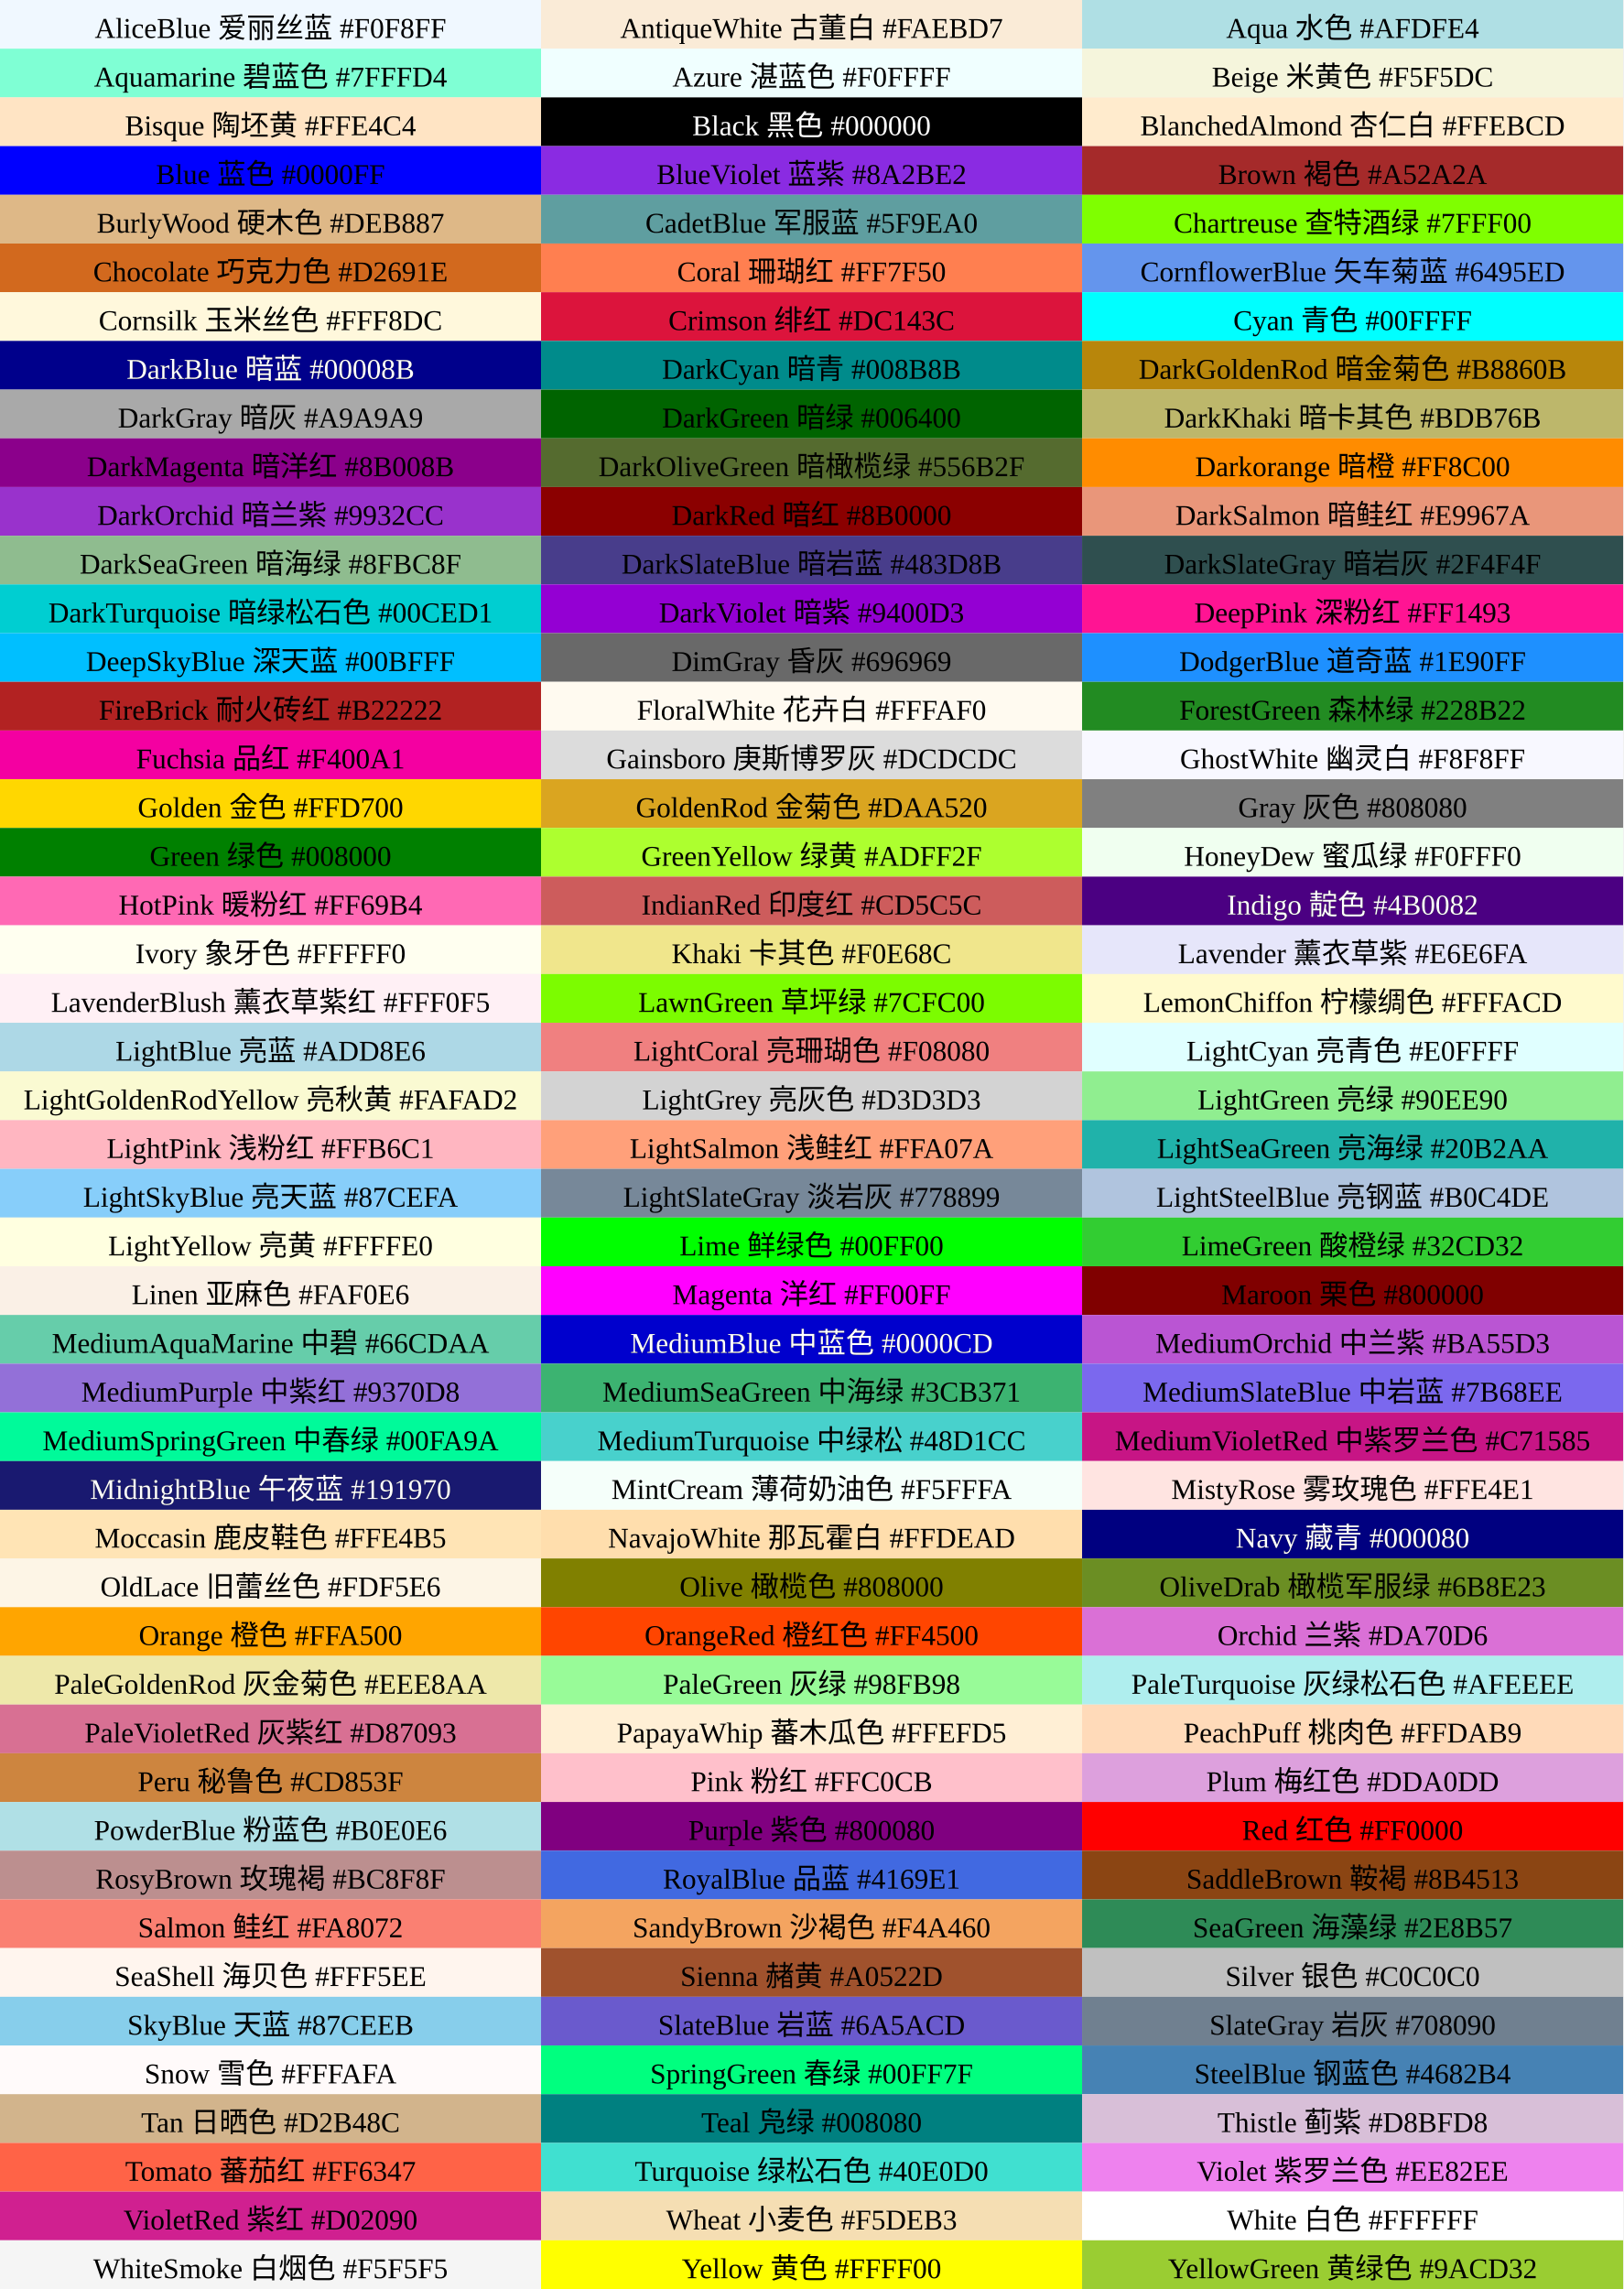
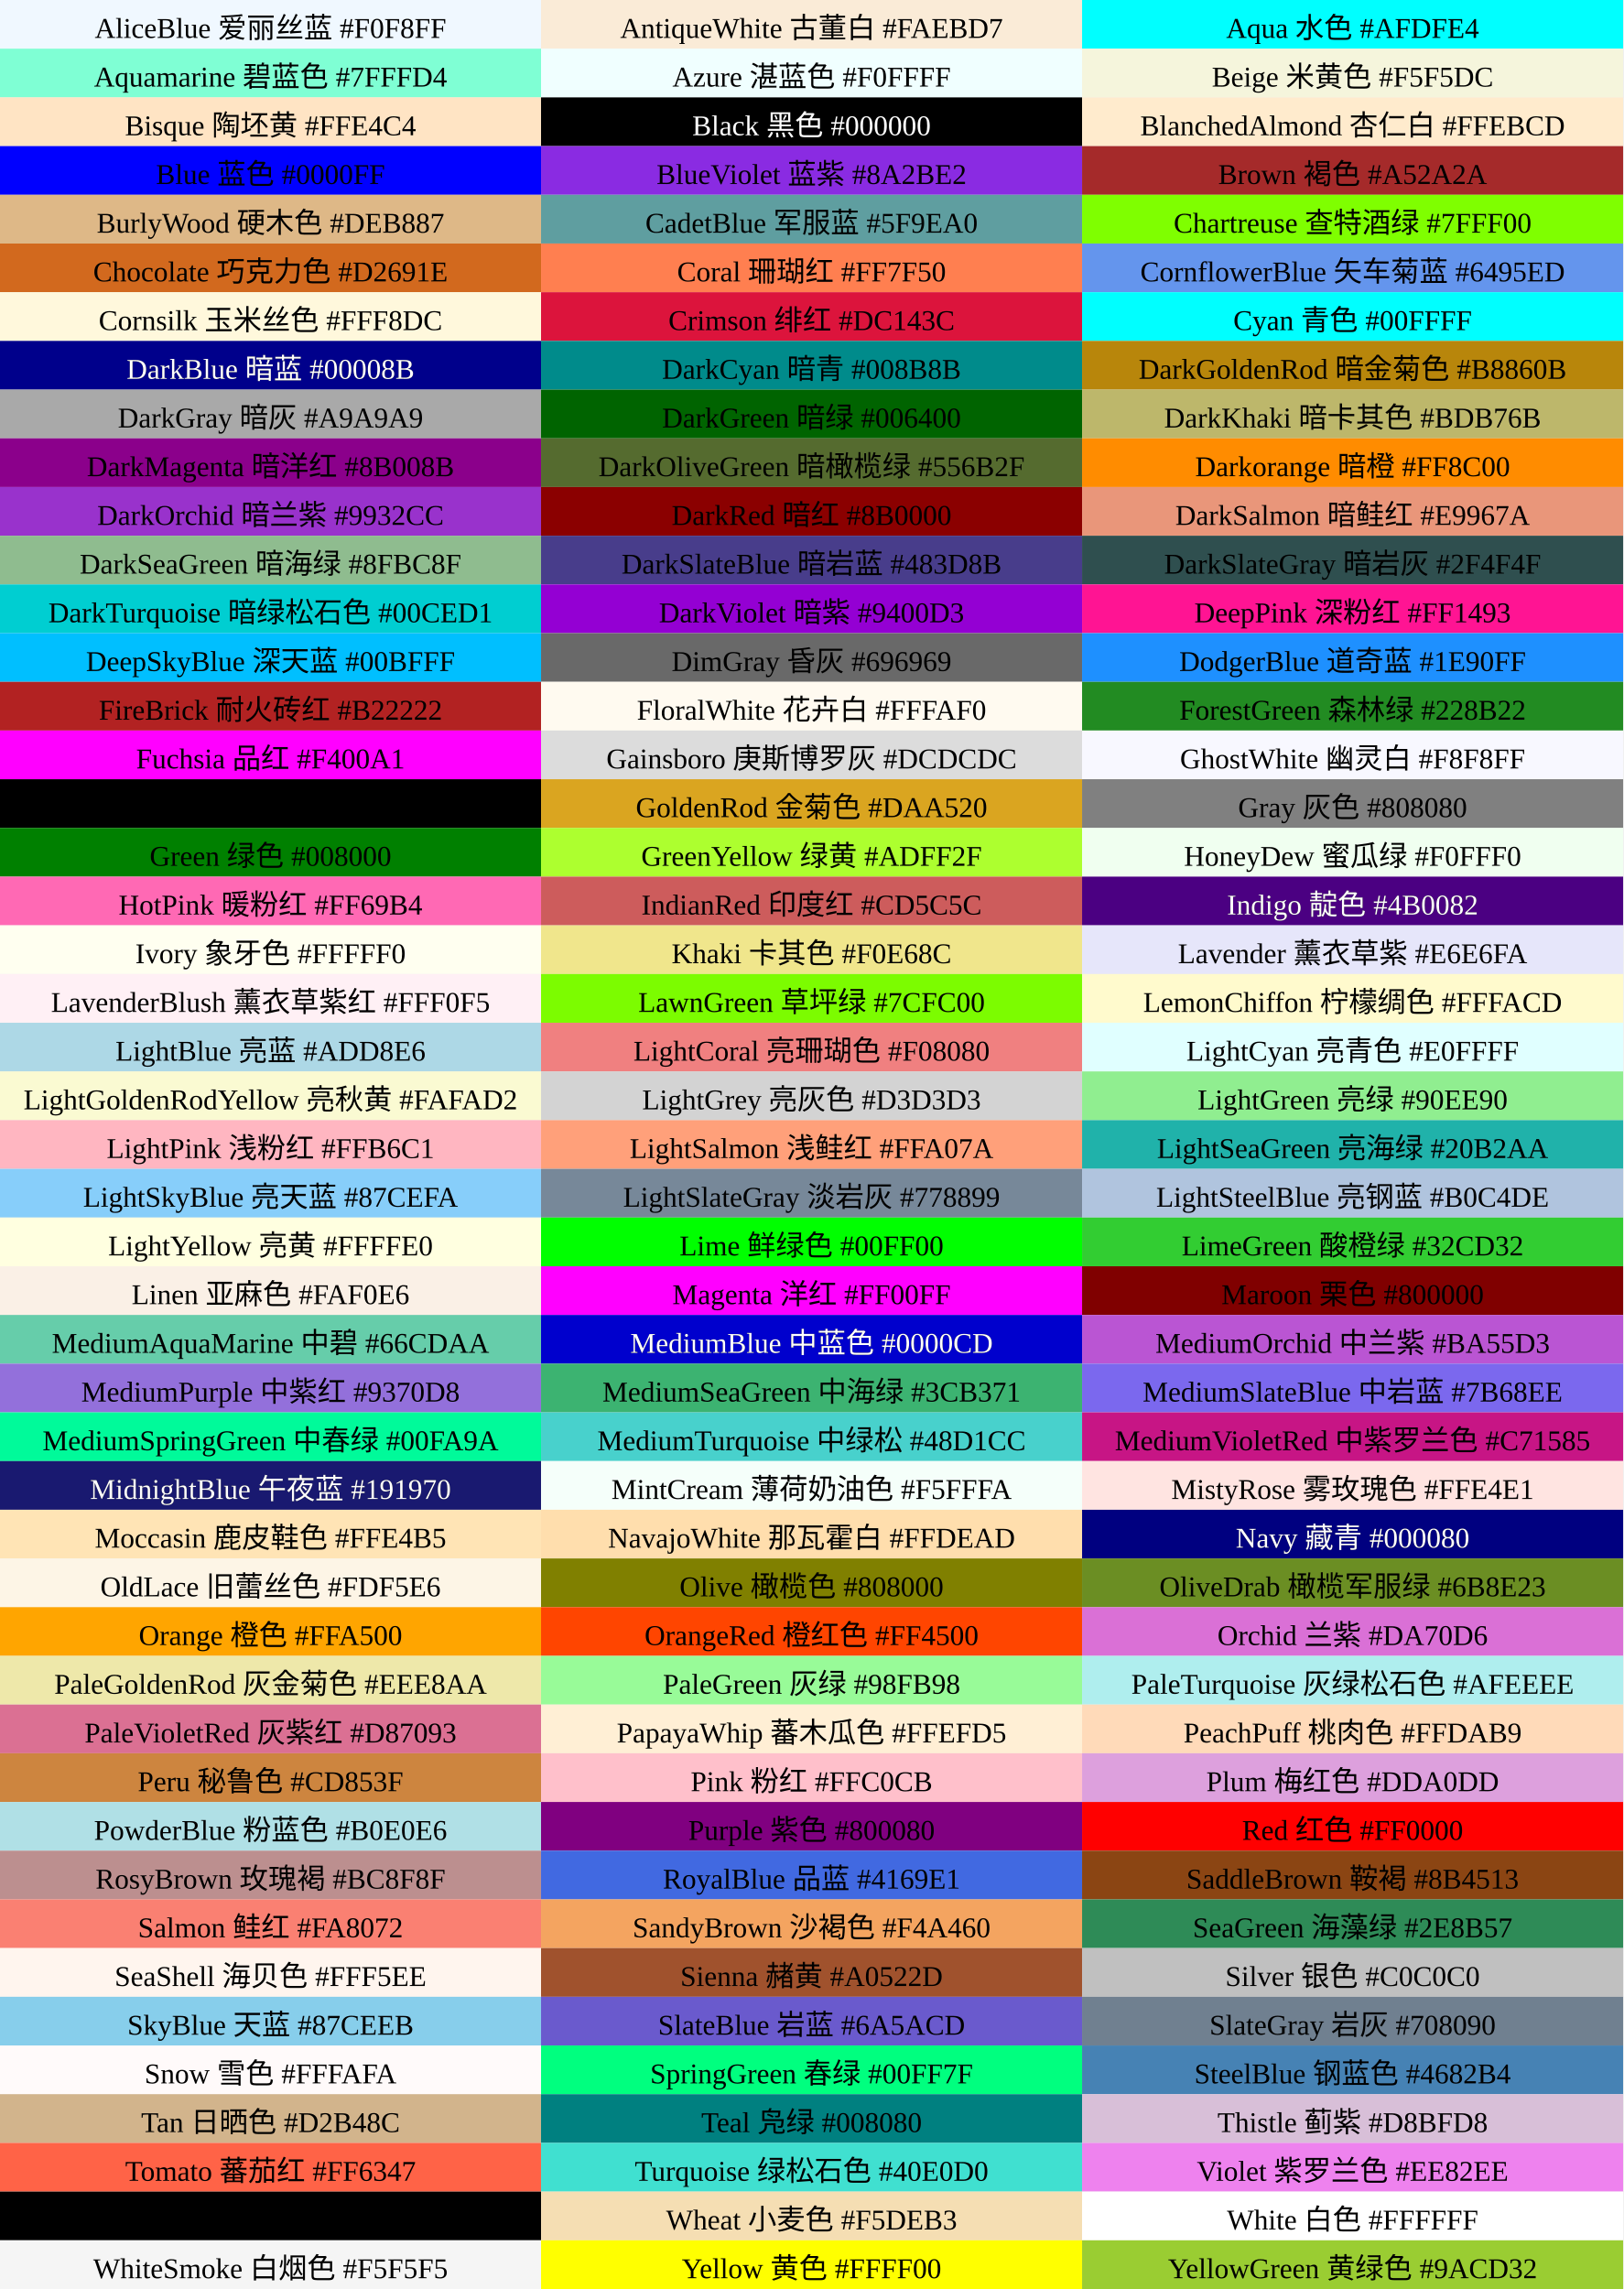
<svg xmlns="http://www.w3.org/2000/svg" version="1.1" width="15cm" height="21.15cm">
-   <rect x="0cm" y="0.00cm" width="5cm" height=".45cm" fill="#F0F8FF" />
+   <rect x="0cm" y="0.00cm" width="5cm" height=".45cm" fill="AliceBlue" />
  <text x="2.5cm" y="0.35cm" font-size="10" text-anchor="middle" fill="black">AliceBlue 爱丽丝蓝 #F0F8FF</text>
-   <rect x="5cm" y="0.00cm" width="5cm" height=".45cm" fill="#FAEBD7" />
+   <rect x="5cm" y="0.00cm" width="5cm" height=".45cm" fill="AntiqueWhite" />
  <text x="7.5cm" y="0.35cm" font-size="10" text-anchor="middle" fill="black">AntiqueWhite 古董白 #FAEBD7</text>
-   <rect x="10cm" y="0.00cm" width="5cm" height=".45cm" fill="#AFDFE4" />
+   <rect x="10cm" y="0.00cm" width="5cm" height=".45cm" fill="Aqua" />
  <text x="12.5cm" y="0.35cm" font-size="10" text-anchor="middle" fill="black">Aqua 水色 #AFDFE4</text>
-   <rect x="0cm" y="0.45cm" width="5cm" height=".45cm" fill="#7FFFD4" />
+   <rect x="0cm" y="0.45cm" width="5cm" height=".45cm" fill="Aquamarine" />
  <text x="2.5cm" y="0.80cm" font-size="10" text-anchor="middle" fill="black">Aquamarine 碧蓝色 #7FFFD4</text>
-   <rect x="5cm" y="0.45cm" width="5cm" height=".45cm" fill="#F0FFFF" />
+   <rect x="5cm" y="0.45cm" width="5cm" height=".45cm" fill="Azure" />
  <text x="7.5cm" y="0.80cm" font-size="10" text-anchor="middle" fill="black">Azure 湛蓝色 #F0FFFF</text>
-   <rect x="10cm" y="0.45cm" width="5cm" height=".45cm" fill="#F5F5DC" />
+   <rect x="10cm" y="0.45cm" width="5cm" height=".45cm" fill="Beige" />
  <text x="12.5cm" y="0.80cm" font-size="10" text-anchor="middle" fill="black">Beige 米黄色 #F5F5DC</text>
-   <rect x="0cm" y="0.90cm" width="5cm" height=".45cm" fill="#FFE4C4" />
+   <rect x="0cm" y="0.90cm" width="5cm" height=".45cm" fill="Bisque" />
  <text x="2.5cm" y="1.25cm" font-size="10" text-anchor="middle" fill="black">Bisque 陶坯黄 #FFE4C4</text>
-   <rect x="5cm" y="0.90cm" width="5cm" height=".45cm" fill="#000000" />
+   <rect x="5cm" y="0.90cm" width="5cm" height=".45cm" fill="Black" />
  <text x="7.5cm" y="1.25cm" font-size="10" text-anchor="middle" fill="black">Black 黑色 #000000</text>
-   <rect x="10cm" y="0.90cm" width="5cm" height=".45cm" fill="#FFEBCD" />
+   <rect x="10cm" y="0.90cm" width="5cm" height=".45cm" fill="BlanchedAlmond" />
  <text x="12.5cm" y="1.25cm" font-size="10" text-anchor="middle" fill="black">BlanchedAlmond 杏仁白 #FFEBCD</text>
-   <rect x="0cm" y="1.35cm" width="5cm" height=".45cm" fill="#0000FF" />
+   <rect x="0cm" y="1.35cm" width="5cm" height=".45cm" fill="Blue" />
  <text x="2.5cm" y="1.70cm" font-size="10" text-anchor="middle" fill="black">Blue 蓝色 #0000FF</text>
-   <rect x="5cm" y="1.35cm" width="5cm" height=".45cm" fill="#8A2BE2" />
+   <rect x="5cm" y="1.35cm" width="5cm" height=".45cm" fill="BlueViolet" />
  <text x="7.5cm" y="1.70cm" font-size="10" text-anchor="middle" fill="black">BlueViolet 蓝紫 #8A2BE2</text>
-   <rect x="10cm" y="1.35cm" width="5cm" height=".45cm" fill="#A52A2A" />
+   <rect x="10cm" y="1.35cm" width="5cm" height=".45cm" fill="Brown" />
  <text x="12.5cm" y="1.70cm" font-size="10" text-anchor="middle" fill="black">Brown 褐色 #A52A2A</text>
-   <rect x="0cm" y="1.80cm" width="5cm" height=".45cm" fill="#DEB887" />
+   <rect x="0cm" y="1.80cm" width="5cm" height=".45cm" fill="BurlyWood" />
  <text x="2.5cm" y="2.15cm" font-size="10" text-anchor="middle" fill="black">BurlyWood 硬木色 #DEB887</text>
-   <rect x="5cm" y="1.80cm" width="5cm" height=".45cm" fill="#5F9EA0" />
+   <rect x="5cm" y="1.80cm" width="5cm" height=".45cm" fill="CadetBlue" />
  <text x="7.5cm" y="2.15cm" font-size="10" text-anchor="middle" fill="black">CadetBlue 军服蓝 #5F9EA0</text>
-   <rect x="10cm" y="1.80cm" width="5cm" height=".45cm" fill="#7FFF00" />
+   <rect x="10cm" y="1.80cm" width="5cm" height=".45cm" fill="Chartreuse" />
  <text x="12.5cm" y="2.15cm" font-size="10" text-anchor="middle" fill="black">Chartreuse 查特酒绿 #7FFF00</text>
-   <rect x="0cm" y="2.25cm" width="5cm" height=".45cm" fill="#D2691E" />
+   <rect x="0cm" y="2.25cm" width="5cm" height=".45cm" fill="Chocolate" />
  <text x="2.5cm" y="2.60cm" font-size="10" text-anchor="middle" fill="black">Chocolate 巧克力色 #D2691E</text>
-   <rect x="5cm" y="2.25cm" width="5cm" height=".45cm" fill="#FF7F50" />
+   <rect x="5cm" y="2.25cm" width="5cm" height=".45cm" fill="Coral" />
  <text x="7.5cm" y="2.60cm" font-size="10" text-anchor="middle" fill="black">Coral 珊瑚红 #FF7F50</text>
-   <rect x="10cm" y="2.25cm" width="5cm" height=".45cm" fill="#6495ED" />
+   <rect x="10cm" y="2.25cm" width="5cm" height=".45cm" fill="CornflowerBlue" />
  <text x="12.5cm" y="2.60cm" font-size="10" text-anchor="middle" fill="black">CornflowerBlue 矢车菊蓝 #6495ED</text>
-   <rect x="0cm" y="2.70cm" width="5cm" height=".45cm" fill="#FFF8DC" />
+   <rect x="0cm" y="2.70cm" width="5cm" height=".45cm" fill="Cornsilk" />
  <text x="2.5cm" y="3.05cm" font-size="10" text-anchor="middle" fill="black">Cornsilk 玉米丝色 #FFF8DC</text>
-   <rect x="5cm" y="2.70cm" width="5cm" height=".45cm" fill="#DC143C" />
+   <rect x="5cm" y="2.70cm" width="5cm" height=".45cm" fill="Crimson" />
  <text x="7.5cm" y="3.05cm" font-size="10" text-anchor="middle" fill="black">Crimson 绯红 #DC143C</text>
-   <rect x="10cm" y="2.70cm" width="5cm" height=".45cm" fill="#00FFFF" />
+   <rect x="10cm" y="2.70cm" width="5cm" height=".45cm" fill="Cyan" />
  <text x="12.5cm" y="3.05cm" font-size="10" text-anchor="middle" fill="black">Cyan 青色 #00FFFF</text>
-   <rect x="0cm" y="3.15cm" width="5cm" height=".45cm" fill="#00008B" />
+   <rect x="0cm" y="3.15cm" width="5cm" height=".45cm" fill="DarkBlue" />
  <text x="2.5cm" y="3.50cm" font-size="10" text-anchor="middle" fill="black">DarkBlue 暗蓝 #00008B</text>
-   <rect x="5cm" y="3.15cm" width="5cm" height=".45cm" fill="#008B8B" />
+   <rect x="5cm" y="3.15cm" width="5cm" height=".45cm" fill="DarkCyan" />
  <text x="7.5cm" y="3.50cm" font-size="10" text-anchor="middle" fill="black">DarkCyan 暗青 #008B8B</text>
-   <rect x="10cm" y="3.15cm" width="5cm" height=".45cm" fill="#B8860B" />
+   <rect x="10cm" y="3.15cm" width="5cm" height=".45cm" fill="DarkGoldenRod" />
  <text x="12.5cm" y="3.50cm" font-size="10" text-anchor="middle" fill="black">DarkGoldenRod 暗金菊色 #B8860B</text>
-   <rect x="0cm" y="3.60cm" width="5cm" height=".45cm" fill="#A9A9A9" />
+   <rect x="0cm" y="3.60cm" width="5cm" height=".45cm" fill="DarkGray" />
  <text x="2.5cm" y="3.95cm" font-size="10" text-anchor="middle" fill="black">DarkGray 暗灰 #A9A9A9</text>
-   <rect x="5cm" y="3.60cm" width="5cm" height=".45cm" fill="#006400" />
+   <rect x="5cm" y="3.60cm" width="5cm" height=".45cm" fill="DarkGreen" />
  <text x="7.5cm" y="3.95cm" font-size="10" text-anchor="middle" fill="black">DarkGreen 暗绿 #006400</text>
-   <rect x="10cm" y="3.60cm" width="5cm" height=".45cm" fill="#BDB76B" />
+   <rect x="10cm" y="3.60cm" width="5cm" height=".45cm" fill="DarkKhaki" />
  <text x="12.5cm" y="3.95cm" font-size="10" text-anchor="middle" fill="black">DarkKhaki 暗卡其色 #BDB76B</text>
-   <rect x="0cm" y="4.05cm" width="5cm" height=".45cm" fill="#8B008B" />
+   <rect x="0cm" y="4.05cm" width="5cm" height=".45cm" fill="DarkMagenta" />
  <text x="2.5cm" y="4.40cm" font-size="10" text-anchor="middle" fill="black">DarkMagenta 暗洋红 #8B008B</text>
-   <rect x="5cm" y="4.05cm" width="5cm" height=".45cm" fill="#556B2F" />
+   <rect x="5cm" y="4.05cm" width="5cm" height=".45cm" fill="DarkOliveGreen" />
  <text x="7.5cm" y="4.40cm" font-size="10" text-anchor="middle" fill="black">DarkOliveGreen 暗橄榄绿 #556B2F</text>
-   <rect x="10cm" y="4.05cm" width="5cm" height=".45cm" fill="#FF8C00" />
+   <rect x="10cm" y="4.05cm" width="5cm" height=".45cm" fill="Darkorange" />
  <text x="12.5cm" y="4.40cm" font-size="10" text-anchor="middle" fill="black">Darkorange 暗橙 #FF8C00</text>
-   <rect x="0cm" y="4.50cm" width="5cm" height=".45cm" fill="#9932CC" />
+   <rect x="0cm" y="4.50cm" width="5cm" height=".45cm" fill="DarkOrchid" />
  <text x="2.5cm" y="4.85cm" font-size="10" text-anchor="middle" fill="black">DarkOrchid 暗兰紫 #9932CC</text>
-   <rect x="5cm" y="4.50cm" width="5cm" height=".45cm" fill="#8B0000" />
+   <rect x="5cm" y="4.50cm" width="5cm" height=".45cm" fill="DarkRed" />
  <text x="7.5cm" y="4.85cm" font-size="10" text-anchor="middle" fill="black">DarkRed 暗红 #8B0000</text>
-   <rect x="10cm" y="4.50cm" width="5cm" height=".45cm" fill="#E9967A" />
+   <rect x="10cm" y="4.50cm" width="5cm" height=".45cm" fill="DarkSalmon" />
  <text x="12.5cm" y="4.85cm" font-size="10" text-anchor="middle" fill="black">DarkSalmon 暗鲑红 #E9967A</text>
-   <rect x="0cm" y="4.95cm" width="5cm" height=".45cm" fill="#8FBC8F" />
+   <rect x="0cm" y="4.95cm" width="5cm" height=".45cm" fill="DarkSeaGreen" />
  <text x="2.5cm" y="5.30cm" font-size="10" text-anchor="middle" fill="black">DarkSeaGreen 暗海绿 #8FBC8F</text>
-   <rect x="5cm" y="4.95cm" width="5cm" height=".45cm" fill="#483D8B" />
+   <rect x="5cm" y="4.95cm" width="5cm" height=".45cm" fill="DarkSlateBlue" />
  <text x="7.5cm" y="5.30cm" font-size="10" text-anchor="middle" fill="black">DarkSlateBlue 暗岩蓝 #483D8B</text>
-   <rect x="10cm" y="4.95cm" width="5cm" height=".45cm" fill="#2F4F4F" />
+   <rect x="10cm" y="4.95cm" width="5cm" height=".45cm" fill="DarkSlateGray" />
  <text x="12.5cm" y="5.30cm" font-size="10" text-anchor="middle" fill="black">DarkSlateGray 暗岩灰 #2F4F4F</text>
-   <rect x="0cm" y="5.40cm" width="5cm" height=".45cm" fill="#00CED1" />
+   <rect x="0cm" y="5.40cm" width="5cm" height=".45cm" fill="DarkTurquoise" />
  <text x="2.5cm" y="5.75cm" font-size="10" text-anchor="middle" fill="black">DarkTurquoise 暗绿松石色 #00CED1</text>
-   <rect x="5cm" y="5.40cm" width="5cm" height=".45cm" fill="#9400D3" />
+   <rect x="5cm" y="5.40cm" width="5cm" height=".45cm" fill="DarkViolet" />
  <text x="7.5cm" y="5.75cm" font-size="10" text-anchor="middle" fill="black">DarkViolet 暗紫 #9400D3</text>
-   <rect x="10cm" y="5.40cm" width="5cm" height=".45cm" fill="#FF1493" />
+   <rect x="10cm" y="5.40cm" width="5cm" height=".45cm" fill="DeepPink" />
  <text x="12.5cm" y="5.75cm" font-size="10" text-anchor="middle" fill="black">DeepPink 深粉红 #FF1493</text>
-   <rect x="0cm" y="5.85cm" width="5cm" height=".45cm" fill="#00BFFF" />
+   <rect x="0cm" y="5.85cm" width="5cm" height=".45cm" fill="DeepSkyBlue" />
  <text x="2.5cm" y="6.20cm" font-size="10" text-anchor="middle" fill="black">DeepSkyBlue 深天蓝 #00BFFF</text>
-   <rect x="5cm" y="5.85cm" width="5cm" height=".45cm" fill="#696969" />
+   <rect x="5cm" y="5.85cm" width="5cm" height=".45cm" fill="DimGray" />
  <text x="7.5cm" y="6.20cm" font-size="10" text-anchor="middle" fill="black">DimGray 昏灰 #696969</text>
-   <rect x="10cm" y="5.85cm" width="5cm" height=".45cm" fill="#1E90FF" />
+   <rect x="10cm" y="5.85cm" width="5cm" height=".45cm" fill="DodgerBlue" />
  <text x="12.5cm" y="6.20cm" font-size="10" text-anchor="middle" fill="black">DodgerBlue 道奇蓝 #1E90FF</text>
-   <rect x="0cm" y="6.30cm" width="5cm" height=".45cm" fill="#B22222" />
+   <rect x="0cm" y="6.30cm" width="5cm" height=".45cm" fill="FireBrick" />
  <text x="2.5cm" y="6.65cm" font-size="10" text-anchor="middle" fill="black">FireBrick 耐火砖红 #B22222</text>
-   <rect x="5cm" y="6.30cm" width="5cm" height=".45cm" fill="#FFFAF0" />
+   <rect x="5cm" y="6.30cm" width="5cm" height=".45cm" fill="FloralWhite" />
  <text x="7.5cm" y="6.65cm" font-size="10" text-anchor="middle" fill="black">FloralWhite 花卉白 #FFFAF0</text>
-   <rect x="10cm" y="6.30cm" width="5cm" height=".45cm" fill="#228B22" />
+   <rect x="10cm" y="6.30cm" width="5cm" height=".45cm" fill="ForestGreen" />
  <text x="12.5cm" y="6.65cm" font-size="10" text-anchor="middle" fill="black">ForestGreen 森林绿 #228B22</text>
-   <rect x="0cm" y="6.75cm" width="5cm" height=".45cm" fill="#F400A1" />
+   <rect x="0cm" y="6.75cm" width="5cm" height=".45cm" fill="Fuchsia" />
  <text x="2.5cm" y="7.10cm" font-size="10" text-anchor="middle" fill="black">Fuchsia 品红 #F400A1</text>
-   <rect x="5cm" y="6.75cm" width="5cm" height=".45cm" fill="#DCDCDC" />
+   <rect x="5cm" y="6.75cm" width="5cm" height=".45cm" fill="Gainsboro" />
  <text x="7.5cm" y="7.10cm" font-size="10" text-anchor="middle" fill="black">Gainsboro 庚斯博罗灰 #DCDCDC</text>
-   <rect x="10cm" y="6.75cm" width="5cm" height=".45cm" fill="#F8F8FF" />
+   <rect x="10cm" y="6.75cm" width="5cm" height=".45cm" fill="GhostWhite" />
  <text x="12.5cm" y="7.10cm" font-size="10" text-anchor="middle" fill="black">GhostWhite 幽灵白 #F8F8FF</text>
-   <rect x="0cm" y="7.20cm" width="5cm" height=".45cm" fill="#FFD700" />
+   <rect x="0cm" y="7.20cm" width="5cm" height=".45cm" fill="Golden" />
  <text x="2.5cm" y="7.55cm" font-size="10" text-anchor="middle" fill="black">Golden 金色 #FFD700</text>
-   <rect x="5cm" y="7.20cm" width="5cm" height=".45cm" fill="#DAA520" />
+   <rect x="5cm" y="7.20cm" width="5cm" height=".45cm" fill="GoldenRod" />
  <text x="7.5cm" y="7.55cm" font-size="10" text-anchor="middle" fill="black">GoldenRod 金菊色 #DAA520</text>
-   <rect x="10cm" y="7.20cm" width="5cm" height=".45cm" fill="#808080" />
+   <rect x="10cm" y="7.20cm" width="5cm" height=".45cm" fill="Gray" />
  <text x="12.5cm" y="7.55cm" font-size="10" text-anchor="middle" fill="black">Gray 灰色 #808080</text>
-   <rect x="0cm" y="7.65cm" width="5cm" height=".45cm" fill="#008000" />
+   <rect x="0cm" y="7.65cm" width="5cm" height=".45cm" fill="Green" />
  <text x="2.5cm" y="8.00cm" font-size="10" text-anchor="middle" fill="black">Green 绿色 #008000</text>
-   <rect x="5cm" y="7.65cm" width="5cm" height=".45cm" fill="#ADFF2F" />
+   <rect x="5cm" y="7.65cm" width="5cm" height=".45cm" fill="GreenYellow" />
  <text x="7.5cm" y="8.00cm" font-size="10" text-anchor="middle" fill="black">GreenYellow 绿黄 #ADFF2F</text>
-   <rect x="10cm" y="7.65cm" width="5cm" height=".45cm" fill="#F0FFF0" />
+   <rect x="10cm" y="7.65cm" width="5cm" height=".45cm" fill="HoneyDew" />
  <text x="12.5cm" y="8.00cm" font-size="10" text-anchor="middle" fill="black">HoneyDew 蜜瓜绿 #F0FFF0</text>
-   <rect x="0cm" y="8.10cm" width="5cm" height=".45cm" fill="#FF69B4" />
+   <rect x="0cm" y="8.10cm" width="5cm" height=".45cm" fill="HotPink" />
  <text x="2.5cm" y="8.45cm" font-size="10" text-anchor="middle" fill="black">HotPink 暖粉红 #FF69B4</text>
-   <rect x="5cm" y="8.10cm" width="5cm" height=".45cm" fill="#CD5C5C" />
+   <rect x="5cm" y="8.10cm" width="5cm" height=".45cm" fill="IndianRed" />
  <text x="7.5cm" y="8.45cm" font-size="10" text-anchor="middle" fill="black">IndianRed 印度红 #CD5C5C</text>
-   <rect x="10cm" y="8.10cm" width="5cm" height=".45cm" fill="#4B0082" />
+   <rect x="10cm" y="8.10cm" width="5cm" height=".45cm" fill="Indigo" />
  <text x="12.5cm" y="8.45cm" font-size="10" text-anchor="middle" fill="black">Indigo 靛色 #4B0082</text>
-   <rect x="0cm" y="8.55cm" width="5cm" height=".45cm" fill="#FFFFF0" />
+   <rect x="0cm" y="8.55cm" width="5cm" height=".45cm" fill="Ivory" />
  <text x="2.5cm" y="8.90cm" font-size="10" text-anchor="middle" fill="black">Ivory 象牙色 #FFFFF0</text>
-   <rect x="5cm" y="8.55cm" width="5cm" height=".45cm" fill="#F0E68C" />
+   <rect x="5cm" y="8.55cm" width="5cm" height=".45cm" fill="Khaki" />
  <text x="7.5cm" y="8.90cm" font-size="10" text-anchor="middle" fill="black">Khaki 卡其色 #F0E68C</text>
-   <rect x="10cm" y="8.55cm" width="5cm" height=".45cm" fill="#E6E6FA" />
+   <rect x="10cm" y="8.55cm" width="5cm" height=".45cm" fill="Lavender" />
  <text x="12.5cm" y="8.90cm" font-size="10" text-anchor="middle" fill="black">Lavender 薰衣草紫 #E6E6FA</text>
-   <rect x="0cm" y="9.00cm" width="5cm" height=".45cm" fill="#FFF0F5" />
+   <rect x="0cm" y="9.00cm" width="5cm" height=".45cm" fill="LavenderBlush" />
  <text x="2.5cm" y="9.35cm" font-size="10" text-anchor="middle" fill="black">LavenderBlush 薰衣草紫红 #FFF0F5</text>
-   <rect x="5cm" y="9.00cm" width="5cm" height=".45cm" fill="#7CFC00" />
+   <rect x="5cm" y="9.00cm" width="5cm" height=".45cm" fill="LawnGreen" />
  <text x="7.5cm" y="9.35cm" font-size="10" text-anchor="middle" fill="black">LawnGreen 草坪绿 #7CFC00</text>
-   <rect x="10cm" y="9.00cm" width="5cm" height=".45cm" fill="#FFFACD" />
+   <rect x="10cm" y="9.00cm" width="5cm" height=".45cm" fill="LemonChiffon" />
  <text x="12.5cm" y="9.35cm" font-size="10" text-anchor="middle" fill="black">LemonChiffon 柠檬绸色 #FFFACD</text>
-   <rect x="0cm" y="9.45cm" width="5cm" height=".45cm" fill="#ADD8E6" />
+   <rect x="0cm" y="9.45cm" width="5cm" height=".45cm" fill="LightBlue" />
  <text x="2.5cm" y="9.80cm" font-size="10" text-anchor="middle" fill="black">LightBlue 亮蓝 #ADD8E6</text>
-   <rect x="5cm" y="9.45cm" width="5cm" height=".45cm" fill="#F08080" />
+   <rect x="5cm" y="9.45cm" width="5cm" height=".45cm" fill="LightCoral" />
  <text x="7.5cm" y="9.80cm" font-size="10" text-anchor="middle" fill="black">LightCoral 亮珊瑚色 #F08080</text>
-   <rect x="10cm" y="9.45cm" width="5cm" height=".45cm" fill="#E0FFFF" />
+   <rect x="10cm" y="9.45cm" width="5cm" height=".45cm" fill="LightCyan" />
  <text x="12.5cm" y="9.80cm" font-size="10" text-anchor="middle" fill="black">LightCyan 亮青色 #E0FFFF</text>
-   <rect x="0cm" y="9.90cm" width="5cm" height=".45cm" fill="#FAFAD2" />
+   <rect x="0cm" y="9.90cm" width="5cm" height=".45cm" fill="LightGoldenRodYellow" />
  <text x="2.5cm" y="10.25cm" font-size="10" text-anchor="middle" fill="black">LightGoldenRodYellow 亮秋黄 #FAFAD2</text>
-   <rect x="5cm" y="9.90cm" width="5cm" height=".45cm" fill="#D3D3D3" />
+   <rect x="5cm" y="9.90cm" width="5cm" height=".45cm" fill="LightGrey" />
  <text x="7.5cm" y="10.25cm" font-size="10" text-anchor="middle" fill="black">LightGrey 亮灰色 #D3D3D3</text>
-   <rect x="10cm" y="9.90cm" width="5cm" height=".45cm" fill="#90EE90" />
+   <rect x="10cm" y="9.90cm" width="5cm" height=".45cm" fill="LightGreen" />
  <text x="12.5cm" y="10.25cm" font-size="10" text-anchor="middle" fill="black">LightGreen 亮绿 #90EE90</text>
-   <rect x="0cm" y="10.35cm" width="5cm" height=".45cm" fill="#FFB6C1" />
+   <rect x="0cm" y="10.35cm" width="5cm" height=".45cm" fill="LightPink" />
  <text x="2.5cm" y="10.70cm" font-size="10" text-anchor="middle" fill="black">LightPink 浅粉红 #FFB6C1</text>
-   <rect x="5cm" y="10.35cm" width="5cm" height=".45cm" fill="#FFA07A" />
+   <rect x="5cm" y="10.35cm" width="5cm" height=".45cm" fill="LightSalmon" />
  <text x="7.5cm" y="10.70cm" font-size="10" text-anchor="middle" fill="black">LightSalmon 浅鲑红 #FFA07A</text>
-   <rect x="10cm" y="10.35cm" width="5cm" height=".45cm" fill="#20B2AA" />
+   <rect x="10cm" y="10.35cm" width="5cm" height=".45cm" fill="LightSeaGreen" />
  <text x="12.5cm" y="10.70cm" font-size="10" text-anchor="middle" fill="black">LightSeaGreen 亮海绿 #20B2AA</text>
-   <rect x="0cm" y="10.80cm" width="5cm" height=".45cm" fill="#87CEFA" />
+   <rect x="0cm" y="10.80cm" width="5cm" height=".45cm" fill="LightSkyBlue" />
  <text x="2.5cm" y="11.15cm" font-size="10" text-anchor="middle" fill="black">LightSkyBlue 亮天蓝 #87CEFA</text>
-   <rect x="5cm" y="10.80cm" width="5cm" height=".45cm" fill="#778899" />
+   <rect x="5cm" y="10.80cm" width="5cm" height=".45cm" fill="LightSlateGray" />
  <text x="7.5cm" y="11.15cm" font-size="10" text-anchor="middle" fill="black">LightSlateGray 淡岩灰 #778899</text>
-   <rect x="10cm" y="10.80cm" width="5cm" height=".45cm" fill="#B0C4DE" />
+   <rect x="10cm" y="10.80cm" width="5cm" height=".45cm" fill="LightSteelBlue" />
  <text x="12.5cm" y="11.15cm" font-size="10" text-anchor="middle" fill="black">LightSteelBlue 亮钢蓝 #B0C4DE</text>
-   <rect x="0cm" y="11.25cm" width="5cm" height=".45cm" fill="#FFFFE0" />
+   <rect x="0cm" y="11.25cm" width="5cm" height=".45cm" fill="LightYellow" />
  <text x="2.5cm" y="11.60cm" font-size="10" text-anchor="middle" fill="black">LightYellow 亮黄 #FFFFE0</text>
-   <rect x="5cm" y="11.25cm" width="5cm" height=".45cm" fill="#00FF00" />
+   <rect x="5cm" y="11.25cm" width="5cm" height=".45cm" fill="Lime" />
  <text x="7.5cm" y="11.60cm" font-size="10" text-anchor="middle" fill="black">Lime 鲜绿色 #00FF00</text>
-   <rect x="10cm" y="11.25cm" width="5cm" height=".45cm" fill="#32CD32" />
+   <rect x="10cm" y="11.25cm" width="5cm" height=".45cm" fill="LimeGreen" />
  <text x="12.5cm" y="11.60cm" font-size="10" text-anchor="middle" fill="black">LimeGreen 酸橙绿 #32CD32</text>
-   <rect x="0cm" y="11.70cm" width="5cm" height=".45cm" fill="#FAF0E6" />
+   <rect x="0cm" y="11.70cm" width="5cm" height=".45cm" fill="Linen" />
  <text x="2.5cm" y="12.05cm" font-size="10" text-anchor="middle" fill="black">Linen 亚麻色 #FAF0E6</text>
-   <rect x="5cm" y="11.70cm" width="5cm" height=".45cm" fill="#FF00FF" />
+   <rect x="5cm" y="11.70cm" width="5cm" height=".45cm" fill="Magenta" />
  <text x="7.5cm" y="12.05cm" font-size="10" text-anchor="middle" fill="black">Magenta 洋红 #FF00FF</text>
-   <rect x="10cm" y="11.70cm" width="5cm" height=".45cm" fill="#800000" />
+   <rect x="10cm" y="11.70cm" width="5cm" height=".45cm" fill="Maroon" />
  <text x="12.5cm" y="12.05cm" font-size="10" text-anchor="middle" fill="black">Maroon 栗色 #800000</text>
-   <rect x="0cm" y="12.15cm" width="5cm" height=".45cm" fill="#66CDAA" />
+   <rect x="0cm" y="12.15cm" width="5cm" height=".45cm" fill="MediumAquaMarine" />
  <text x="2.5cm" y="12.50cm" font-size="10" text-anchor="middle" fill="black">MediumAquaMarine 中碧 #66CDAA</text>
-   <rect x="5cm" y="12.15cm" width="5cm" height=".45cm" fill="#0000CD" />
+   <rect x="5cm" y="12.15cm" width="5cm" height=".45cm" fill="MediumBlue" />
  <text x="7.5cm" y="12.50cm" font-size="10" text-anchor="middle" fill="black">MediumBlue 中蓝色 #0000CD</text>
-   <rect x="10cm" y="12.15cm" width="5cm" height=".45cm" fill="#BA55D3" />
+   <rect x="10cm" y="12.15cm" width="5cm" height=".45cm" fill="MediumOrchid" />
  <text x="12.5cm" y="12.50cm" font-size="10" text-anchor="middle" fill="black">MediumOrchid 中兰紫 #BA55D3</text>
-   <rect x="0cm" y="12.60cm" width="5cm" height=".45cm" fill="#9370D8" />
+   <rect x="0cm" y="12.60cm" width="5cm" height=".45cm" fill="MediumPurple" />
  <text x="2.5cm" y="12.95cm" font-size="10" text-anchor="middle" fill="black">MediumPurple 中紫红 #9370D8</text>
-   <rect x="5cm" y="12.60cm" width="5cm" height=".45cm" fill="#3CB371" />
+   <rect x="5cm" y="12.60cm" width="5cm" height=".45cm" fill="MediumSeaGreen" />
  <text x="7.5cm" y="12.95cm" font-size="10" text-anchor="middle" fill="black">MediumSeaGreen 中海绿 #3CB371</text>
-   <rect x="10cm" y="12.60cm" width="5cm" height=".45cm" fill="#7B68EE" />
+   <rect x="10cm" y="12.60cm" width="5cm" height=".45cm" fill="MediumSlateBlue" />
  <text x="12.5cm" y="12.95cm" font-size="10" text-anchor="middle" fill="black">MediumSlateBlue 中岩蓝 #7B68EE</text>
-   <rect x="0cm" y="13.05cm" width="5cm" height=".45cm" fill="#00FA9A" />
+   <rect x="0cm" y="13.05cm" width="5cm" height=".45cm" fill="MediumSpringGreen" />
  <text x="2.5cm" y="13.40cm" font-size="10" text-anchor="middle" fill="black">MediumSpringGreen 中春绿 #00FA9A</text>
-   <rect x="5cm" y="13.05cm" width="5cm" height=".45cm" fill="#48D1CC" />
+   <rect x="5cm" y="13.05cm" width="5cm" height=".45cm" fill="MediumTurquoise" />
  <text x="7.5cm" y="13.40cm" font-size="10" text-anchor="middle" fill="black">MediumTurquoise 中绿松 #48D1CC</text>
-   <rect x="10cm" y="13.05cm" width="5cm" height=".45cm" fill="#C71585" />
+   <rect x="10cm" y="13.05cm" width="5cm" height=".45cm" fill="MediumVioletRed" />
  <text x="12.5cm" y="13.40cm" font-size="10" text-anchor="middle" fill="black">MediumVioletRed 中紫罗兰色 #C71585</text>
-   <rect x="0cm" y="13.50cm" width="5cm" height=".45cm" fill="#191970" />
+   <rect x="0cm" y="13.50cm" width="5cm" height=".45cm" fill="MidnightBlue" />
  <text x="2.5cm" y="13.85cm" font-size="10" text-anchor="middle" fill="black">MidnightBlue 午夜蓝 #191970</text>
-   <rect x="5cm" y="13.50cm" width="5cm" height=".45cm" fill="#F5FFFA" />
+   <rect x="5cm" y="13.50cm" width="5cm" height=".45cm" fill="MintCream" />
  <text x="7.5cm" y="13.85cm" font-size="10" text-anchor="middle" fill="black">MintCream 薄荷奶油色 #F5FFFA</text>
-   <rect x="10cm" y="13.50cm" width="5cm" height=".45cm" fill="#FFE4E1" />
+   <rect x="10cm" y="13.50cm" width="5cm" height=".45cm" fill="MistyRose" />
  <text x="12.5cm" y="13.85cm" font-size="10" text-anchor="middle" fill="black">MistyRose 雾玫瑰色 #FFE4E1</text>
-   <rect x="0cm" y="13.95cm" width="5cm" height=".45cm" fill="#FFE4B5" />
+   <rect x="0cm" y="13.95cm" width="5cm" height=".45cm" fill="Moccasin" />
  <text x="2.5cm" y="14.30cm" font-size="10" text-anchor="middle" fill="black">Moccasin 鹿皮鞋色 #FFE4B5</text>
-   <rect x="5cm" y="13.95cm" width="5cm" height=".45cm" fill="#FFDEAD" />
+   <rect x="5cm" y="13.95cm" width="5cm" height=".45cm" fill="NavajoWhite" />
  <text x="7.5cm" y="14.30cm" font-size="10" text-anchor="middle" fill="black">NavajoWhite 那瓦霍白 #FFDEAD</text>
-   <rect x="10cm" y="13.95cm" width="5cm" height=".45cm" fill="#000080" />
+   <rect x="10cm" y="13.95cm" width="5cm" height=".45cm" fill="Navy" />
  <text x="12.5cm" y="14.30cm" font-size="10" text-anchor="middle" fill="black">Navy 藏青 #000080</text>
-   <rect x="0cm" y="14.40cm" width="5cm" height=".45cm" fill="#FDF5E6" />
+   <rect x="0cm" y="14.40cm" width="5cm" height=".45cm" fill="OldLace" />
  <text x="2.5cm" y="14.75cm" font-size="10" text-anchor="middle" fill="black">OldLace 旧蕾丝色 #FDF5E6</text>
-   <rect x="5cm" y="14.40cm" width="5cm" height=".45cm" fill="#808000" />
+   <rect x="5cm" y="14.40cm" width="5cm" height=".45cm" fill="Olive" />
  <text x="7.5cm" y="14.75cm" font-size="10" text-anchor="middle" fill="black">Olive 橄榄色 #808000</text>
-   <rect x="10cm" y="14.40cm" width="5cm" height=".45cm" fill="#6B8E23" />
+   <rect x="10cm" y="14.40cm" width="5cm" height=".45cm" fill="OliveDrab" />
  <text x="12.5cm" y="14.75cm" font-size="10" text-anchor="middle" fill="black">OliveDrab 橄榄军服绿 #6B8E23</text>
-   <rect x="0cm" y="14.85cm" width="5cm" height=".45cm" fill="#FFA500" />
+   <rect x="0cm" y="14.85cm" width="5cm" height=".45cm" fill="Orange" />
  <text x="2.5cm" y="15.20cm" font-size="10" text-anchor="middle" fill="black">Orange 橙色 #FFA500</text>
-   <rect x="5cm" y="14.85cm" width="5cm" height=".45cm" fill="#FF4500" />
+   <rect x="5cm" y="14.85cm" width="5cm" height=".45cm" fill="OrangeRed" />
  <text x="7.5cm" y="15.20cm" font-size="10" text-anchor="middle" fill="black">OrangeRed 橙红色 #FF4500</text>
-   <rect x="10cm" y="14.85cm" width="5cm" height=".45cm" fill="#DA70D6" />
+   <rect x="10cm" y="14.85cm" width="5cm" height=".45cm" fill="Orchid" />
  <text x="12.5cm" y="15.20cm" font-size="10" text-anchor="middle" fill="black">Orchid 兰紫 #DA70D6</text>
-   <rect x="0cm" y="15.30cm" width="5cm" height=".45cm" fill="#EEE8AA" />
+   <rect x="0cm" y="15.30cm" width="5cm" height=".45cm" fill="PaleGoldenRod" />
  <text x="2.5cm" y="15.65cm" font-size="10" text-anchor="middle" fill="black">PaleGoldenRod 灰金菊色 #EEE8AA</text>
-   <rect x="5cm" y="15.30cm" width="5cm" height=".45cm" fill="#98FB98" />
+   <rect x="5cm" y="15.30cm" width="5cm" height=".45cm" fill="PaleGreen" />
  <text x="7.5cm" y="15.65cm" font-size="10" text-anchor="middle" fill="black">PaleGreen 灰绿 #98FB98</text>
-   <rect x="10cm" y="15.30cm" width="5cm" height=".45cm" fill="#AFEEEE" />
+   <rect x="10cm" y="15.30cm" width="5cm" height=".45cm" fill="PaleTurquoise" />
  <text x="12.5cm" y="15.65cm" font-size="10" text-anchor="middle" fill="black">PaleTurquoise 灰绿松石色 #AFEEEE</text>
-   <rect x="0cm" y="15.75cm" width="5cm" height=".45cm" fill="#D87093" />
+   <rect x="0cm" y="15.75cm" width="5cm" height=".45cm" fill="PaleVioletRed" />
  <text x="2.5cm" y="16.10cm" font-size="10" text-anchor="middle" fill="black">PaleVioletRed 灰紫红 #D87093</text>
-   <rect x="5cm" y="15.75cm" width="5cm" height=".45cm" fill="#FFEFD5" />
+   <rect x="5cm" y="15.75cm" width="5cm" height=".45cm" fill="PapayaWhip" />
  <text x="7.5cm" y="16.10cm" font-size="10" text-anchor="middle" fill="black">PapayaWhip 蕃木瓜色 #FFEFD5</text>
-   <rect x="10cm" y="15.75cm" width="5cm" height=".45cm" fill="#FFDAB9" />
+   <rect x="10cm" y="15.75cm" width="5cm" height=".45cm" fill="PeachPuff" />
  <text x="12.5cm" y="16.10cm" font-size="10" text-anchor="middle" fill="black">PeachPuff 桃肉色 #FFDAB9</text>
-   <rect x="0cm" y="16.20cm" width="5cm" height=".45cm" fill="#CD853F" />
+   <rect x="0cm" y="16.20cm" width="5cm" height=".45cm" fill="Peru" />
  <text x="2.5cm" y="16.55cm" font-size="10" text-anchor="middle" fill="black">Peru 秘鲁色 #CD853F</text>
-   <rect x="5cm" y="16.20cm" width="5cm" height=".45cm" fill="#FFC0CB" />
+   <rect x="5cm" y="16.20cm" width="5cm" height=".45cm" fill="Pink" />
  <text x="7.5cm" y="16.55cm" font-size="10" text-anchor="middle" fill="black">Pink 粉红 #FFC0CB</text>
-   <rect x="10cm" y="16.20cm" width="5cm" height=".45cm" fill="#DDA0DD" />
+   <rect x="10cm" y="16.20cm" width="5cm" height=".45cm" fill="Plum" />
  <text x="12.5cm" y="16.55cm" font-size="10" text-anchor="middle" fill="black">Plum 梅红色 #DDA0DD</text>
-   <rect x="0cm" y="16.65cm" width="5cm" height=".45cm" fill="#B0E0E6" />
+   <rect x="0cm" y="16.65cm" width="5cm" height=".45cm" fill="PowderBlue" />
  <text x="2.5cm" y="17.00cm" font-size="10" text-anchor="middle" fill="black">PowderBlue 粉蓝色 #B0E0E6</text>
-   <rect x="5cm" y="16.65cm" width="5cm" height=".45cm" fill="#800080" />
+   <rect x="5cm" y="16.65cm" width="5cm" height=".45cm" fill="Purple" />
  <text x="7.5cm" y="17.00cm" font-size="10" text-anchor="middle" fill="black">Purple 紫色 #800080</text>
-   <rect x="10cm" y="16.65cm" width="5cm" height=".45cm" fill="#FF0000" />
+   <rect x="10cm" y="16.65cm" width="5cm" height=".45cm" fill="Red" />
  <text x="12.5cm" y="17.00cm" font-size="10" text-anchor="middle" fill="black">Red 红色 #FF0000</text>
-   <rect x="0cm" y="17.10cm" width="5cm" height=".45cm" fill="#BC8F8F" />
+   <rect x="0cm" y="17.10cm" width="5cm" height=".45cm" fill="RosyBrown" />
  <text x="2.5cm" y="17.45cm" font-size="10" text-anchor="middle" fill="black">RosyBrown 玫瑰褐 #BC8F8F</text>
-   <rect x="5cm" y="17.10cm" width="5cm" height=".45cm" fill="#4169E1" />
+   <rect x="5cm" y="17.10cm" width="5cm" height=".45cm" fill="RoyalBlue" />
  <text x="7.5cm" y="17.45cm" font-size="10" text-anchor="middle" fill="black">RoyalBlue 品蓝 #4169E1</text>
-   <rect x="10cm" y="17.10cm" width="5cm" height=".45cm" fill="#8B4513" />
+   <rect x="10cm" y="17.10cm" width="5cm" height=".45cm" fill="SaddleBrown" />
  <text x="12.5cm" y="17.45cm" font-size="10" text-anchor="middle" fill="black">SaddleBrown 鞍褐 #8B4513</text>
-   <rect x="0cm" y="17.55cm" width="5cm" height=".45cm" fill="#FA8072" />
+   <rect x="0cm" y="17.55cm" width="5cm" height=".45cm" fill="Salmon" />
  <text x="2.5cm" y="17.90cm" font-size="10" text-anchor="middle" fill="black">Salmon 鲑红 #FA8072</text>
-   <rect x="5cm" y="17.55cm" width="5cm" height=".45cm" fill="#F4A460" />
+   <rect x="5cm" y="17.55cm" width="5cm" height=".45cm" fill="SandyBrown" />
  <text x="7.5cm" y="17.90cm" font-size="10" text-anchor="middle" fill="black">SandyBrown 沙褐色 #F4A460</text>
-   <rect x="10cm" y="17.55cm" width="5cm" height=".45cm" fill="#2E8B57" />
+   <rect x="10cm" y="17.55cm" width="5cm" height=".45cm" fill="SeaGreen" />
  <text x="12.5cm" y="17.90cm" font-size="10" text-anchor="middle" fill="black">SeaGreen 海藻绿 #2E8B57</text>
-   <rect x="0cm" y="18.00cm" width="5cm" height=".45cm" fill="#FFF5EE" />
+   <rect x="0cm" y="18.00cm" width="5cm" height=".45cm" fill="SeaShell" />
  <text x="2.5cm" y="18.35cm" font-size="10" text-anchor="middle" fill="black">SeaShell 海贝色 #FFF5EE</text>
-   <rect x="5cm" y="18.00cm" width="5cm" height=".45cm" fill="#A0522D" />
+   <rect x="5cm" y="18.00cm" width="5cm" height=".45cm" fill="Sienna" />
  <text x="7.5cm" y="18.35cm" font-size="10" text-anchor="middle" fill="black">Sienna 赭黄 #A0522D</text>
-   <rect x="10cm" y="18.00cm" width="5cm" height=".45cm" fill="#C0C0C0" />
+   <rect x="10cm" y="18.00cm" width="5cm" height=".45cm" fill="Silver" />
  <text x="12.5cm" y="18.35cm" font-size="10" text-anchor="middle" fill="black">Silver 银色 #C0C0C0</text>
-   <rect x="0cm" y="18.45cm" width="5cm" height=".45cm" fill="#87CEEB" />
+   <rect x="0cm" y="18.45cm" width="5cm" height=".45cm" fill="SkyBlue" />
  <text x="2.5cm" y="18.80cm" font-size="10" text-anchor="middle" fill="black">SkyBlue 天蓝 #87CEEB</text>
-   <rect x="5cm" y="18.45cm" width="5cm" height=".45cm" fill="#6A5ACD" />
+   <rect x="5cm" y="18.45cm" width="5cm" height=".45cm" fill="SlateBlue" />
  <text x="7.5cm" y="18.80cm" font-size="10" text-anchor="middle" fill="black">SlateBlue 岩蓝 #6A5ACD</text>
-   <rect x="10cm" y="18.45cm" width="5cm" height=".45cm" fill="#708090" />
+   <rect x="10cm" y="18.45cm" width="5cm" height=".45cm" fill="SlateGray" />
  <text x="12.5cm" y="18.80cm" font-size="10" text-anchor="middle" fill="black">SlateGray 岩灰 #708090</text>
-   <rect x="0cm" y="18.90cm" width="5cm" height=".45cm" fill="#FFFAFA" />
+   <rect x="0cm" y="18.90cm" width="5cm" height=".45cm" fill="Snow" />
  <text x="2.5cm" y="19.25cm" font-size="10" text-anchor="middle" fill="black">Snow 雪色 #FFFAFA</text>
-   <rect x="5cm" y="18.90cm" width="5cm" height=".45cm" fill="#00FF7F" />
+   <rect x="5cm" y="18.90cm" width="5cm" height=".45cm" fill="SpringGreen" />
  <text x="7.5cm" y="19.25cm" font-size="10" text-anchor="middle" fill="black">SpringGreen 春绿 #00FF7F</text>
-   <rect x="10cm" y="18.90cm" width="5cm" height=".45cm" fill="#4682B4" />
+   <rect x="10cm" y="18.90cm" width="5cm" height=".45cm" fill="SteelBlue" />
  <text x="12.5cm" y="19.25cm" font-size="10" text-anchor="middle" fill="black">SteelBlue 钢蓝色 #4682B4</text>
-   <rect x="0cm" y="19.35cm" width="5cm" height=".45cm" fill="#D2B48C" />
+   <rect x="0cm" y="19.35cm" width="5cm" height=".45cm" fill="Tan" />
  <text x="2.5cm" y="19.70cm" font-size="10" text-anchor="middle" fill="black">Tan 日晒色 #D2B48C</text>
-   <rect x="5cm" y="19.35cm" width="5cm" height=".45cm" fill="#008080" />
+   <rect x="5cm" y="19.35cm" width="5cm" height=".45cm" fill="Teal" />
  <text x="7.5cm" y="19.70cm" font-size="10" text-anchor="middle" fill="black">Teal 凫绿 #008080</text>
-   <rect x="10cm" y="19.35cm" width="5cm" height=".45cm" fill="#D8BFD8" />
+   <rect x="10cm" y="19.35cm" width="5cm" height=".45cm" fill="Thistle" />
  <text x="12.5cm" y="19.70cm" font-size="10" text-anchor="middle" fill="black">Thistle 蓟紫 #D8BFD8</text>
-   <rect x="0cm" y="19.80cm" width="5cm" height=".45cm" fill="#FF6347" />
+   <rect x="0cm" y="19.80cm" width="5cm" height=".45cm" fill="Tomato" />
  <text x="2.5cm" y="20.15cm" font-size="10" text-anchor="middle" fill="black">Tomato 蕃茄红 #FF6347</text>
-   <rect x="5cm" y="19.80cm" width="5cm" height=".45cm" fill="#40E0D0" />
+   <rect x="5cm" y="19.80cm" width="5cm" height=".45cm" fill="Turquoise" />
  <text x="7.5cm" y="20.15cm" font-size="10" text-anchor="middle" fill="black">Turquoise 绿松石色 #40E0D0</text>
-   <rect x="10cm" y="19.80cm" width="5cm" height=".45cm" fill="#EE82EE" />
+   <rect x="10cm" y="19.80cm" width="5cm" height=".45cm" fill="Violet" />
  <text x="12.5cm" y="20.15cm" font-size="10" text-anchor="middle" fill="black">Violet 紫罗兰色 #EE82EE</text>
-   <rect x="0cm" y="20.25cm" width="5cm" height=".45cm" fill="#D02090" />
+   <rect x="0cm" y="20.25cm" width="5cm" height=".45cm" fill="VioletRed" />
  <text x="2.5cm" y="20.60cm" font-size="10" text-anchor="middle" fill="black">VioletRed 紫红 #D02090</text>
-   <rect x="5cm" y="20.25cm" width="5cm" height=".45cm" fill="#F5DEB3" />
+   <rect x="5cm" y="20.25cm" width="5cm" height=".45cm" fill="Wheat" />
  <text x="7.5cm" y="20.60cm" font-size="10" text-anchor="middle" fill="black">Wheat 小麦色 #F5DEB3</text>
-   <rect x="10cm" y="20.25cm" width="5cm" height=".45cm" fill="#FFFFFF" />
+   <rect x="10cm" y="20.25cm" width="5cm" height=".45cm" fill="White" />
  <text x="12.5cm" y="20.60cm" font-size="10" text-anchor="middle" fill="black">White 白色 #FFFFFF</text>
-   <rect x="0cm" y="20.70cm" width="5cm" height=".45cm" fill="#F5F5F5" />
+   <rect x="0cm" y="20.70cm" width="5cm" height=".45cm" fill="WhiteSmoke" />
  <text x="2.5cm" y="21.05cm" font-size="10" text-anchor="middle" fill="black">WhiteSmoke 白烟色 #F5F5F5</text>
-   <rect x="5cm" y="20.70cm" width="5cm" height=".45cm" fill="#FFFF00" />
+   <rect x="5cm" y="20.70cm" width="5cm" height=".45cm" fill="Yellow" />
  <text x="7.5cm" y="21.05cm" font-size="10" text-anchor="middle" fill="black">Yellow 黄色 #FFFF00</text>
-   <rect x="10cm" y="20.70cm" width="5cm" height=".45cm" fill="#9ACD32" />
+   <rect x="10cm" y="20.70cm" width="5cm" height=".45cm" fill="YellowGreen" />
  <text x="12.5cm" y="21.05cm" font-size="10" text-anchor="middle" fill="black">YellowGreen 黄绿色 #9ACD32</text>
  <text x="7.5cm" y="1.25cm" font-size="10" text-anchor="middle" fill="white">Black 黑色 #000000</text>
  <text x="2.5cm" y="3.5cm" font-size="10" text-anchor="middle" fill="white">DarkBlue 暗蓝 #00008B</text>
  <text x="12.5cm" y="8.45cm" font-size="10" text-anchor="middle" fill="white">Indigo 靛色 #4B0082</text>
  <text x="7.5cm" y="12.50cm" font-size="10" text-anchor="middle" fill="white">MediumBlue 中蓝色 #0000CD</text>
  <text x="2.5cm" y="13.85cm" font-size="10" text-anchor="middle" fill="white">MidnightBlue 午夜蓝 #191970</text>
  <text x="12.5cm" y="14.3cm" font-size="10" text-anchor="middle" fill="white">Navy 藏青 #000080</text>
</svg>
